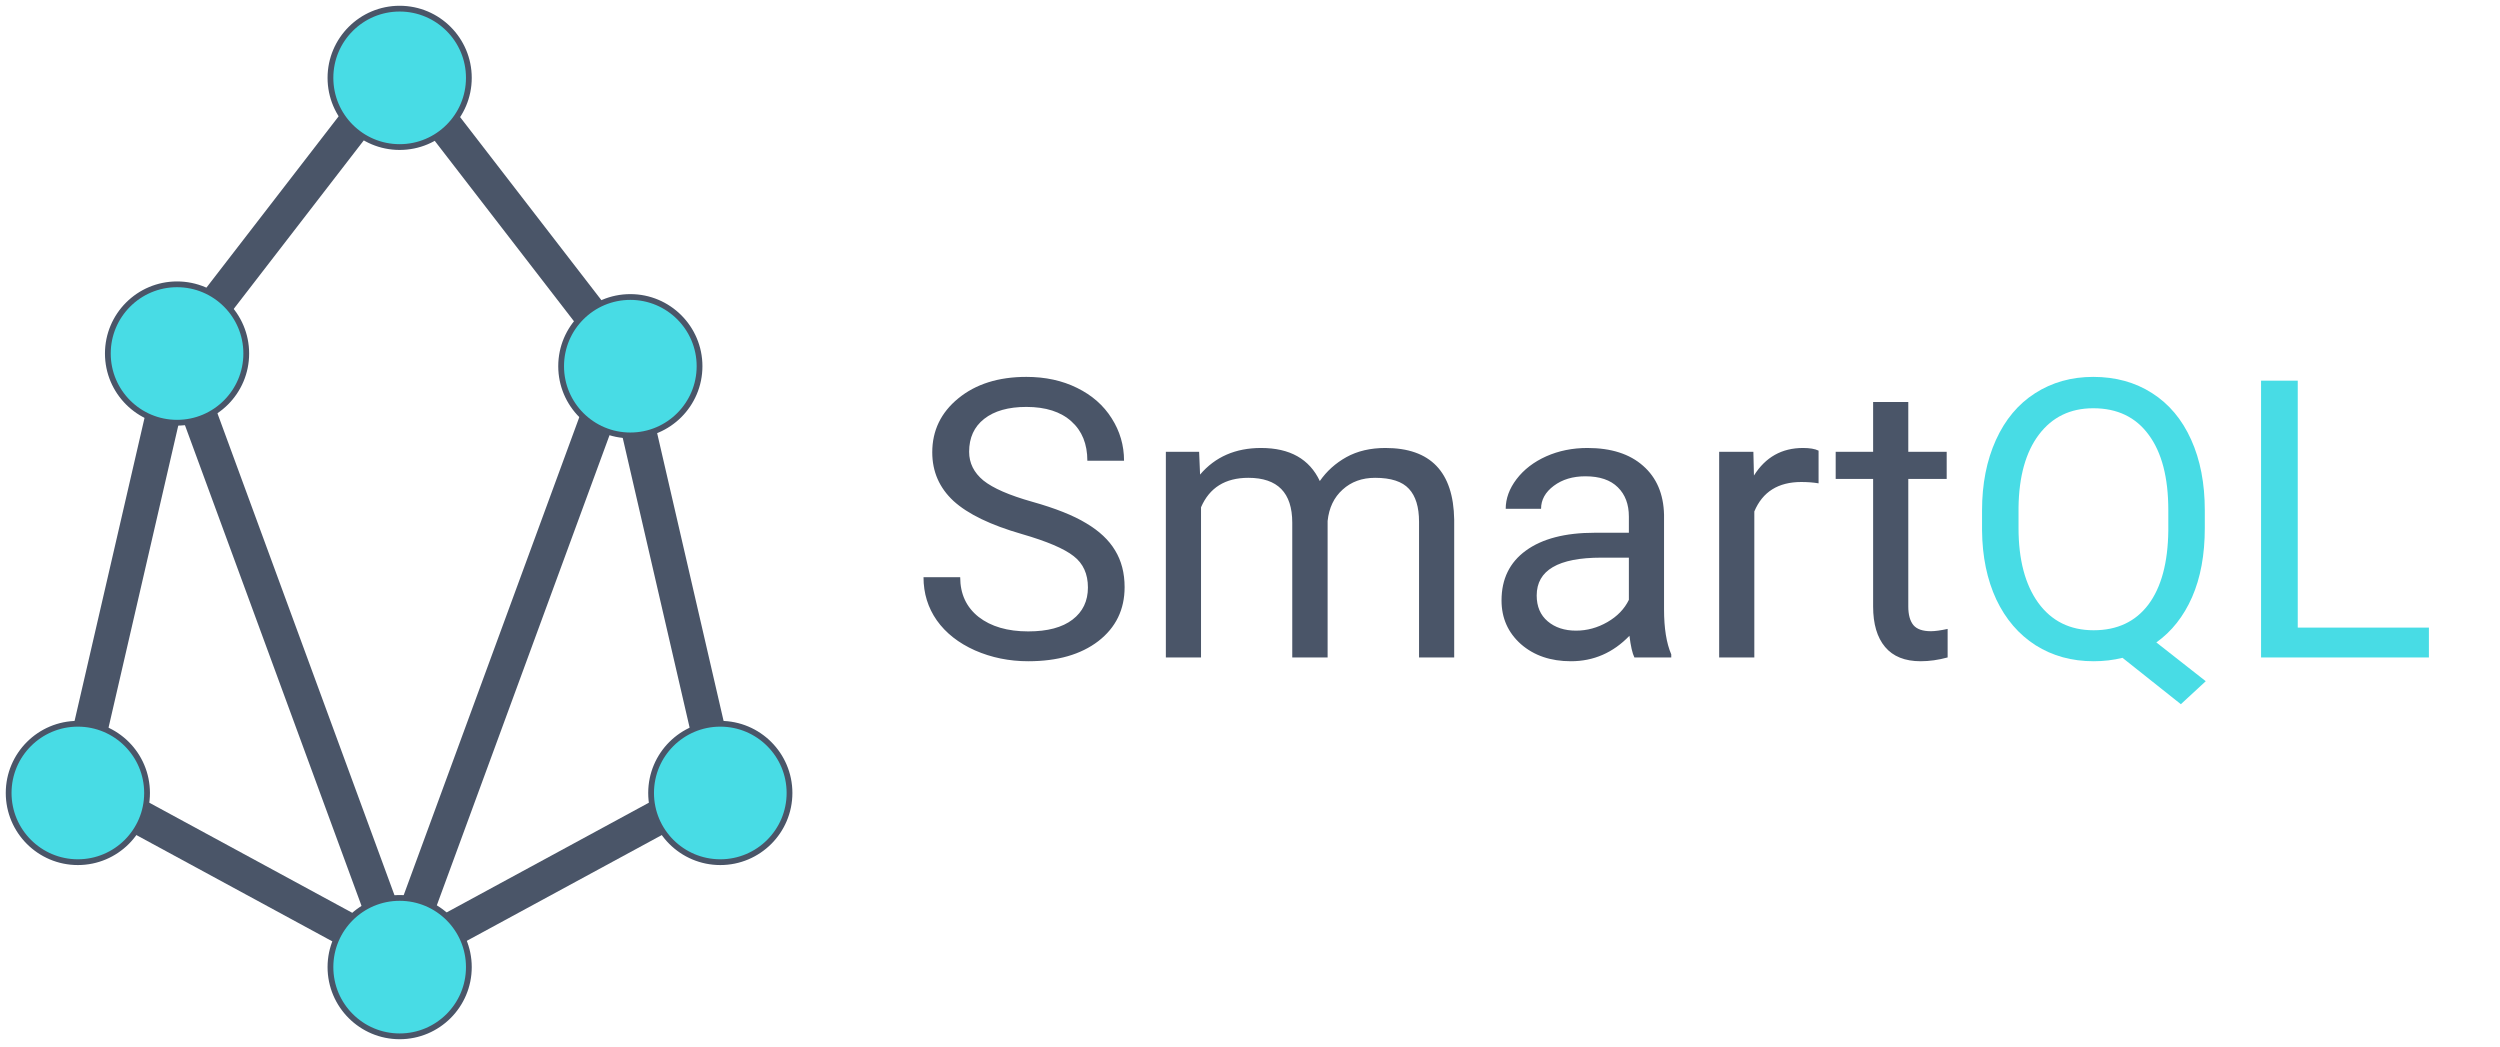
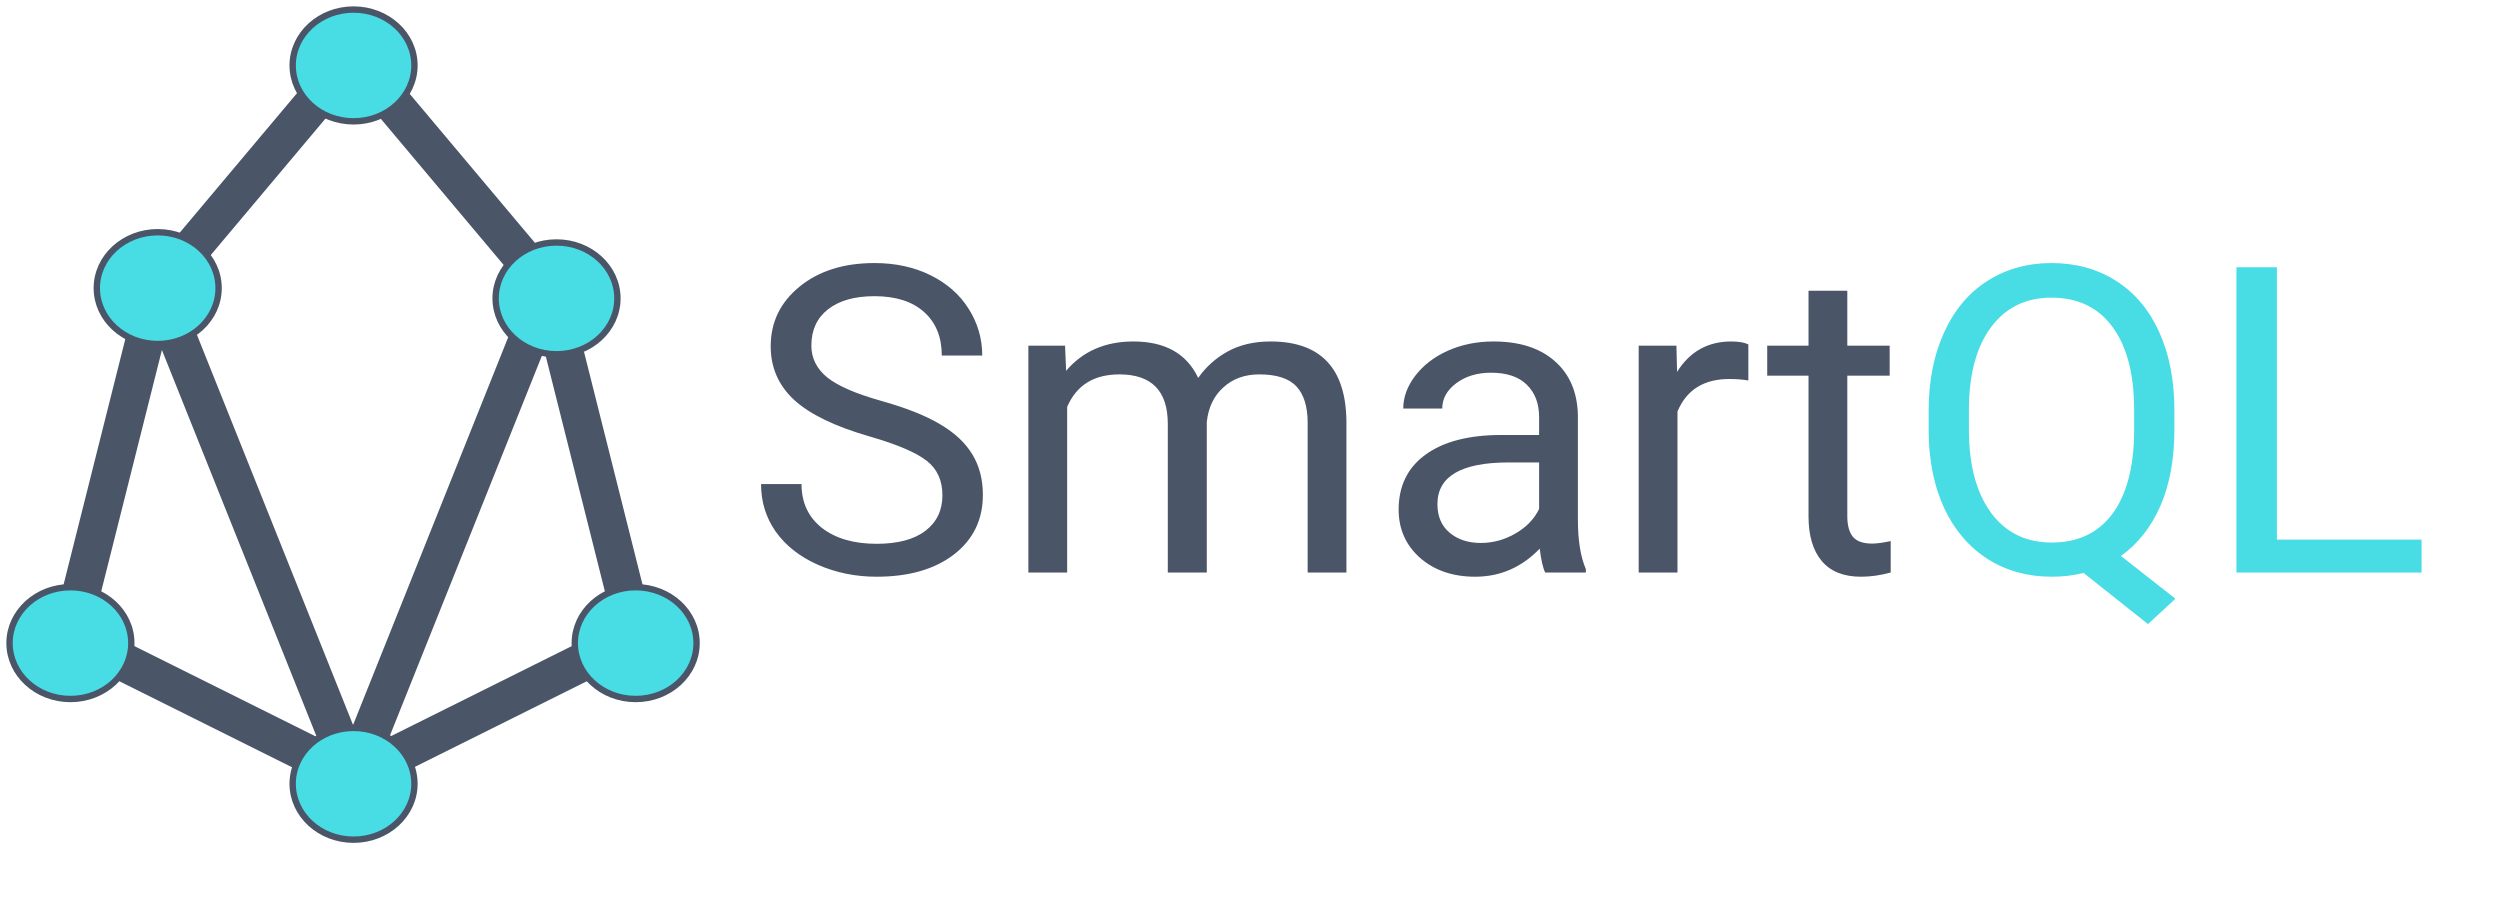
- <svg xmlns="http://www.w3.org/2000/svg" width="289" height="121" viewBox="0 0 289 121" fill="none">
-   <path fill-rule="evenodd" clip-rule="evenodd" d="M46.133 7.667L20.464 40.929L9 90.588L46.133 110.733L83.267 90.588L71.803 40.929L46.133 7.667Z" stroke="#4A5568" stroke-width="4" />
-   <path d="M20.467 40.867L46.133 110.733L71.8 40.867" stroke="#4A5568" stroke-width="4" />
-   <path d="M46.2 17C50.618 17 54.2 13.418 54.2 9C54.2 4.582 50.618 1 46.2 1C41.782 1 38.2 4.582 38.2 9C38.2 13.418 41.782 17 46.2 17Z" fill="#48DCE5" stroke="#4A5568" stroke-width="0.667" />
-   <path d="M46.2 119.8C50.618 119.8 54.2 116.218 54.2 111.8C54.2 107.382 50.618 103.8 46.2 103.8C41.782 103.8 38.2 107.382 38.2 111.8C38.2 116.218 41.782 119.8 46.2 119.8Z" fill="#48DCE5" stroke="#4A5568" stroke-width="0.667" />
-   <path d="M83.267 99.667C87.685 99.667 91.267 96.085 91.267 91.667C91.267 87.248 87.685 83.667 83.267 83.667C78.848 83.667 75.267 87.248 75.267 91.667C75.267 96.085 78.848 99.667 83.267 99.667Z" fill="#48DCE5" stroke="#4A5568" stroke-width="0.667" />
-   <path d="M72.867 50.333C77.285 50.333 80.867 46.752 80.867 42.333C80.867 37.915 77.285 34.333 72.867 34.333C68.448 34.333 64.867 37.915 64.867 42.333C64.867 46.752 68.448 50.333 72.867 50.333Z" fill="#48DCE5" stroke="#4A5568" stroke-width="0.667" />
-   <path d="M9 99.667C13.418 99.667 17 96.085 17 91.667C17 87.248 13.418 83.667 9 83.667C4.582 83.667 1 87.248 1 91.667C1 96.085 4.582 99.667 9 99.667Z" fill="#48DCE5" stroke="#4A5568" stroke-width="0.667" />
-   <path d="M20.467 48.867C24.885 48.867 28.467 45.285 28.467 40.867C28.467 36.448 24.885 32.867 20.467 32.867C16.048 32.867 12.467 36.448 12.467 40.867C12.467 45.285 16.048 48.867 20.467 48.867Z" fill="#48DCE5" stroke="#4A5568" stroke-width="0.667" />
-   <path d="M118.14 61.74C114.521 60.7 111.885 59.425 110.229 57.916C108.589 56.393 107.769 54.518 107.769 52.291C107.769 49.772 108.772 47.692 110.779 46.051C112.8 44.396 115.422 43.568 118.645 43.568C120.842 43.568 122.798 43.993 124.512 44.843C126.24 45.692 127.573 46.864 128.511 48.358C129.463 49.852 129.939 51.486 129.939 53.258H125.698C125.698 51.325 125.083 49.809 123.853 48.71C122.622 47.597 120.886 47.04 118.645 47.04C116.565 47.04 114.939 47.502 113.767 48.424C112.61 49.333 112.031 50.6 112.031 52.226C112.031 53.529 112.581 54.635 113.679 55.544C114.792 56.437 116.675 57.257 119.326 58.004C121.992 58.752 124.072 59.579 125.566 60.487C127.075 61.381 128.188 62.428 128.906 63.629C129.639 64.831 130.005 66.244 130.005 67.87C130.005 70.463 128.994 72.543 126.973 74.11C124.951 75.663 122.249 76.439 118.865 76.439C116.667 76.439 114.617 76.022 112.712 75.187C110.808 74.337 109.336 73.18 108.296 71.715C107.271 70.251 106.758 68.588 106.758 66.728H110.999C110.999 68.661 111.709 70.192 113.13 71.32C114.565 72.433 116.477 72.99 118.865 72.99C121.091 72.99 122.798 72.536 123.984 71.627C125.171 70.719 125.764 69.481 125.764 67.914C125.764 66.347 125.215 65.138 124.116 64.289C123.018 63.424 121.025 62.575 118.14 61.74ZM138.618 52.226L138.728 54.862C140.471 52.812 142.822 51.786 145.781 51.786C149.106 51.786 151.37 53.06 152.571 55.609C153.362 54.467 154.387 53.544 155.647 52.841C156.921 52.138 158.423 51.786 160.151 51.786C165.366 51.786 168.018 54.547 168.105 60.07V76H164.041V60.312C164.041 58.612 163.652 57.345 162.876 56.51C162.1 55.661 160.796 55.236 158.965 55.236C157.456 55.236 156.204 55.69 155.208 56.598C154.211 57.492 153.633 58.7 153.472 60.224V76H149.385V60.421C149.385 56.964 147.693 55.236 144.309 55.236C141.643 55.236 139.819 56.371 138.838 58.642V76H134.773V52.226H138.618ZM188.936 76C188.701 75.531 188.511 74.696 188.364 73.495C186.475 75.458 184.219 76.439 181.597 76.439C179.253 76.439 177.327 75.78 175.818 74.462C174.324 73.129 173.577 71.444 173.577 69.408C173.577 66.933 174.514 65.014 176.389 63.651C178.279 62.274 180.93 61.586 184.343 61.586H188.298V59.718C188.298 58.297 187.874 57.169 187.024 56.334C186.174 55.485 184.922 55.06 183.267 55.06C181.816 55.06 180.601 55.426 179.619 56.159C178.638 56.891 178.147 57.777 178.147 58.817H174.06C174.06 57.631 174.478 56.488 175.312 55.39C176.162 54.276 177.305 53.398 178.74 52.753C180.19 52.108 181.78 51.786 183.508 51.786C186.248 51.786 188.394 52.475 189.946 53.852C191.499 55.214 192.305 57.096 192.363 59.498V70.441C192.363 72.624 192.642 74.359 193.198 75.648V76H188.936ZM182.19 72.902C183.464 72.902 184.673 72.572 185.815 71.913C186.958 71.254 187.786 70.397 188.298 69.342V64.464H185.112C180.132 64.464 177.642 65.922 177.642 68.837C177.642 70.111 178.066 71.107 178.916 71.825C179.766 72.543 180.857 72.902 182.19 72.902ZM210.227 55.873C209.612 55.77 208.945 55.719 208.228 55.719C205.562 55.719 203.752 56.855 202.8 59.125V76H198.735V52.226H202.69L202.756 54.972C204.089 52.848 205.979 51.786 208.425 51.786C209.216 51.786 209.817 51.889 210.227 52.094V55.873ZM220.598 46.469V52.226H225.037V55.368H220.598V70.111C220.598 71.064 220.796 71.781 221.191 72.265C221.587 72.733 222.261 72.968 223.213 72.968C223.682 72.968 224.326 72.88 225.146 72.704V76C224.077 76.293 223.037 76.439 222.026 76.439C220.21 76.439 218.84 75.89 217.917 74.791C216.995 73.693 216.533 72.133 216.533 70.111V55.368H212.205V52.226H216.533V46.469H220.598Z" fill="#4A5568" />
-   <path d="M254.875 61.037C254.875 64.127 254.385 66.793 253.403 69.035C252.422 71.261 251.045 73.004 249.272 74.264L254.985 78.747L252.107 81.405L245.361 76.044C244.307 76.308 243.193 76.439 242.021 76.439C239.502 76.439 237.268 75.824 235.32 74.594C233.372 73.349 231.855 71.584 230.771 69.298C229.702 66.999 229.153 64.34 229.124 61.322V59.015C229.124 55.939 229.658 53.222 230.728 50.863C231.797 48.505 233.306 46.703 235.254 45.458C237.217 44.198 239.458 43.568 241.978 43.568C244.556 43.568 246.819 44.191 248.767 45.436C250.73 46.681 252.239 48.476 253.293 50.819C254.348 53.148 254.875 55.873 254.875 58.993V61.037ZM250.657 58.971C250.657 55.206 249.902 52.306 248.394 50.27C246.899 48.219 244.761 47.194 241.978 47.194C239.326 47.194 237.231 48.212 235.693 50.248C234.17 52.27 233.386 55.082 233.342 58.685V61.037C233.342 64.699 234.104 67.585 235.627 69.694C237.166 71.803 239.297 72.858 242.021 72.858C244.746 72.858 246.855 71.869 248.35 69.892C249.844 67.899 250.613 65.05 250.657 61.344V58.971ZM265.62 72.55H280.781V76H261.379V44.008H265.62V72.55Z" fill="#48DCE5" />
+ <svg xmlns="http://www.w3.org/2000/svg" width="262" height="94" viewBox="0 0 262 94" fill="none">
+   <path fill-rule="evenodd" clip-rule="evenodd" d="M37 5.882L16.525 30.241L7.381 66.608L37 81.36L66.619 66.608L57.475 30.241L37 5.882Z" stroke="#4A5568" stroke-width="4" />
+   <path d="M16.527 30.195L37 81.36L57.473 30.195" stroke="#4A5568" stroke-width="4" />
+   <path d="M37.053 12.717C40.577 12.717 43.434 10.094 43.434 6.859C43.434 3.623 40.577 1 37.053 1C33.529 1 30.672 3.623 30.672 6.859C30.672 10.094 33.529 12.717 37.053 12.717Z" fill="#48DCE5" stroke="#4A5568" stroke-width="0.667" />
+   <path d="M37.053 88C40.577 88 43.434 85.377 43.434 82.141C43.434 78.906 40.577 76.283 37.053 76.283C33.529 76.283 30.672 78.906 30.672 82.141C30.672 85.377 33.529 88 37.053 88Z" fill="#48DCE5" stroke="#4A5568" stroke-width="0.667" />
+   <path d="M66.619 73.256C70.143 73.256 73 70.633 73 67.397C73 64.162 70.143 61.539 66.619 61.539C63.095 61.539 60.238 64.162 60.238 67.397C60.238 70.633 63.095 73.256 66.619 73.256Z" fill="#48DCE5" stroke="#4A5568" stroke-width="0.667" />
+   <path d="M58.324 37.128C61.848 37.128 64.705 34.505 64.705 31.269C64.705 28.034 61.848 25.411 58.324 25.411C54.799 25.411 51.942 28.034 51.942 31.269C51.942 34.505 54.799 37.128 58.324 37.128Z" fill="#48DCE5" stroke="#4A5568" stroke-width="0.667" />
+   <path d="M7.381 73.256C10.905 73.256 13.762 70.633 13.762 67.397C13.762 64.162 10.905 61.539 7.381 61.539C3.857 61.539 1 64.162 1 67.397C1 70.633 3.857 73.256 7.381 73.256Z" fill="#48DCE5" stroke="#4A5568" stroke-width="0.667" />
+   <path d="M16.527 36.054C20.052 36.054 22.908 33.431 22.908 30.195C22.908 26.96 20.052 24.337 16.527 24.337C13.003 24.337 10.146 26.96 10.146 30.195C10.146 33.431 13.003 36.054 16.527 36.054Z" fill="#48DCE5" stroke="#4A5568" stroke-width="0.667" />
+   <path d="M91.14 45.74C87.522 44.7 84.885 43.425 83.23 41.916C81.589 40.393 80.769 38.518 80.769 36.291C80.769 33.772 81.772 31.692 83.779 30.051C85.8 28.396 88.422 27.568 91.645 27.568C93.842 27.568 95.798 27.993 97.512 28.843C99.24 29.692 100.573 30.864 101.511 32.358C102.463 33.852 102.939 35.486 102.939 37.258H98.698C98.698 35.325 98.083 33.809 96.853 32.71C95.622 31.597 93.886 31.04 91.645 31.04C89.565 31.04 87.939 31.502 86.767 32.424C85.61 33.333 85.031 34.6 85.031 36.226C85.031 37.529 85.581 38.635 86.679 39.544C87.793 40.437 89.675 41.257 92.326 42.004C94.992 42.752 97.072 43.579 98.566 44.487C100.075 45.381 101.188 46.428 101.906 47.629C102.639 48.831 103.005 50.244 103.005 51.87C103.005 54.463 101.994 56.543 99.973 58.11C97.951 59.663 95.249 60.44 91.865 60.44C89.668 60.44 87.617 60.022 85.712 59.187C83.808 58.337 82.336 57.18 81.296 55.715C80.27 54.251 79.758 52.588 79.758 50.727H83.999C83.999 52.661 84.709 54.192 86.13 55.32C87.565 56.433 89.477 56.99 91.865 56.99C94.091 56.99 95.798 56.536 96.984 55.627C98.171 54.719 98.764 53.481 98.764 51.914C98.764 50.347 98.215 49.138 97.116 48.289C96.018 47.424 94.025 46.575 91.14 45.74ZM111.618 36.226L111.728 38.862C113.471 36.812 115.822 35.786 118.781 35.786C122.106 35.786 124.37 37.06 125.571 39.609C126.362 38.467 127.387 37.544 128.647 36.841C129.921 36.138 131.423 35.786 133.151 35.786C138.366 35.786 141.018 38.547 141.105 44.07V60H137.041V44.312C137.041 42.612 136.652 41.345 135.876 40.51C135.1 39.661 133.796 39.236 131.965 39.236C130.456 39.236 129.204 39.69 128.208 40.598C127.211 41.492 126.633 42.7 126.472 44.224V60H122.385V44.421C122.385 40.964 120.693 39.236 117.309 39.236C114.643 39.236 112.819 40.371 111.838 42.642V60H107.773V36.226H111.618ZM161.936 60C161.701 59.531 161.511 58.696 161.364 57.495C159.475 59.458 157.219 60.44 154.597 60.44C152.253 60.44 150.327 59.78 148.818 58.462C147.324 57.129 146.577 55.444 146.577 53.408C146.577 50.933 147.514 49.014 149.389 47.651C151.279 46.274 153.93 45.586 157.343 45.586H161.298V43.718C161.298 42.297 160.874 41.169 160.024 40.334C159.174 39.485 157.922 39.06 156.267 39.06C154.816 39.06 153.601 39.426 152.619 40.159C151.638 40.891 151.147 41.777 151.147 42.817H147.06C147.06 41.631 147.478 40.488 148.312 39.39C149.162 38.276 150.305 37.398 151.74 36.753C153.19 36.108 154.78 35.786 156.508 35.786C159.248 35.786 161.394 36.475 162.946 37.852C164.499 39.214 165.305 41.096 165.363 43.498V54.441C165.363 56.623 165.642 58.359 166.198 59.648V60H161.936ZM155.19 56.902C156.464 56.902 157.673 56.572 158.815 55.913C159.958 55.254 160.786 54.397 161.298 53.342V48.464H158.112C153.132 48.464 150.642 49.922 150.642 52.837C150.642 54.111 151.066 55.107 151.916 55.825C152.766 56.543 153.857 56.902 155.19 56.902ZM183.227 39.873C182.612 39.77 181.945 39.719 181.228 39.719C178.562 39.719 176.752 40.855 175.8 43.125V60H171.735V36.226H175.69L175.756 38.972C177.089 36.848 178.979 35.786 181.425 35.786C182.216 35.786 182.817 35.889 183.227 36.094V39.873ZM193.598 30.469V36.226H198.037V39.368H193.598V54.111C193.598 55.063 193.796 55.781 194.191 56.265C194.587 56.733 195.261 56.968 196.213 56.968C196.682 56.968 197.326 56.88 198.146 56.704V60C197.077 60.293 196.037 60.44 195.026 60.44C193.21 60.44 191.84 59.89 190.917 58.791C189.995 57.693 189.533 56.133 189.533 54.111V39.368H185.205V36.226H189.533V30.469H193.598Z" fill="#4A5568" />
+   <path d="M227.875 45.037C227.875 48.127 227.385 50.794 226.403 53.035C225.422 55.261 224.045 57.004 222.272 58.264L227.985 62.747L225.107 65.405L218.361 60.044C217.307 60.308 216.193 60.44 215.021 60.44C212.502 60.44 210.268 59.824 208.32 58.594C206.372 57.349 204.855 55.584 203.771 53.298C202.702 50.998 202.153 48.34 202.124 45.322V43.015C202.124 39.939 202.658 37.222 203.728 34.863C204.797 32.505 206.306 30.703 208.254 29.458C210.217 28.198 212.458 27.568 214.978 27.568C217.556 27.568 219.819 28.191 221.767 29.436C223.73 30.681 225.239 32.476 226.293 34.819C227.348 37.148 227.875 39.873 227.875 42.993V45.037ZM223.657 42.971C223.657 39.206 222.902 36.306 221.394 34.27C219.899 32.219 217.761 31.194 214.978 31.194C212.326 31.194 210.231 32.212 208.693 34.248C207.17 36.27 206.386 39.082 206.342 42.685V45.037C206.342 48.699 207.104 51.584 208.627 53.694C210.166 55.803 212.297 56.858 215.021 56.858C217.746 56.858 219.855 55.869 221.35 53.892C222.844 51.899 223.613 49.05 223.657 45.344V42.971ZM238.62 56.55H253.781V60H234.379V28.008H238.62V56.55Z" fill="#48DCE5" />
</svg>
